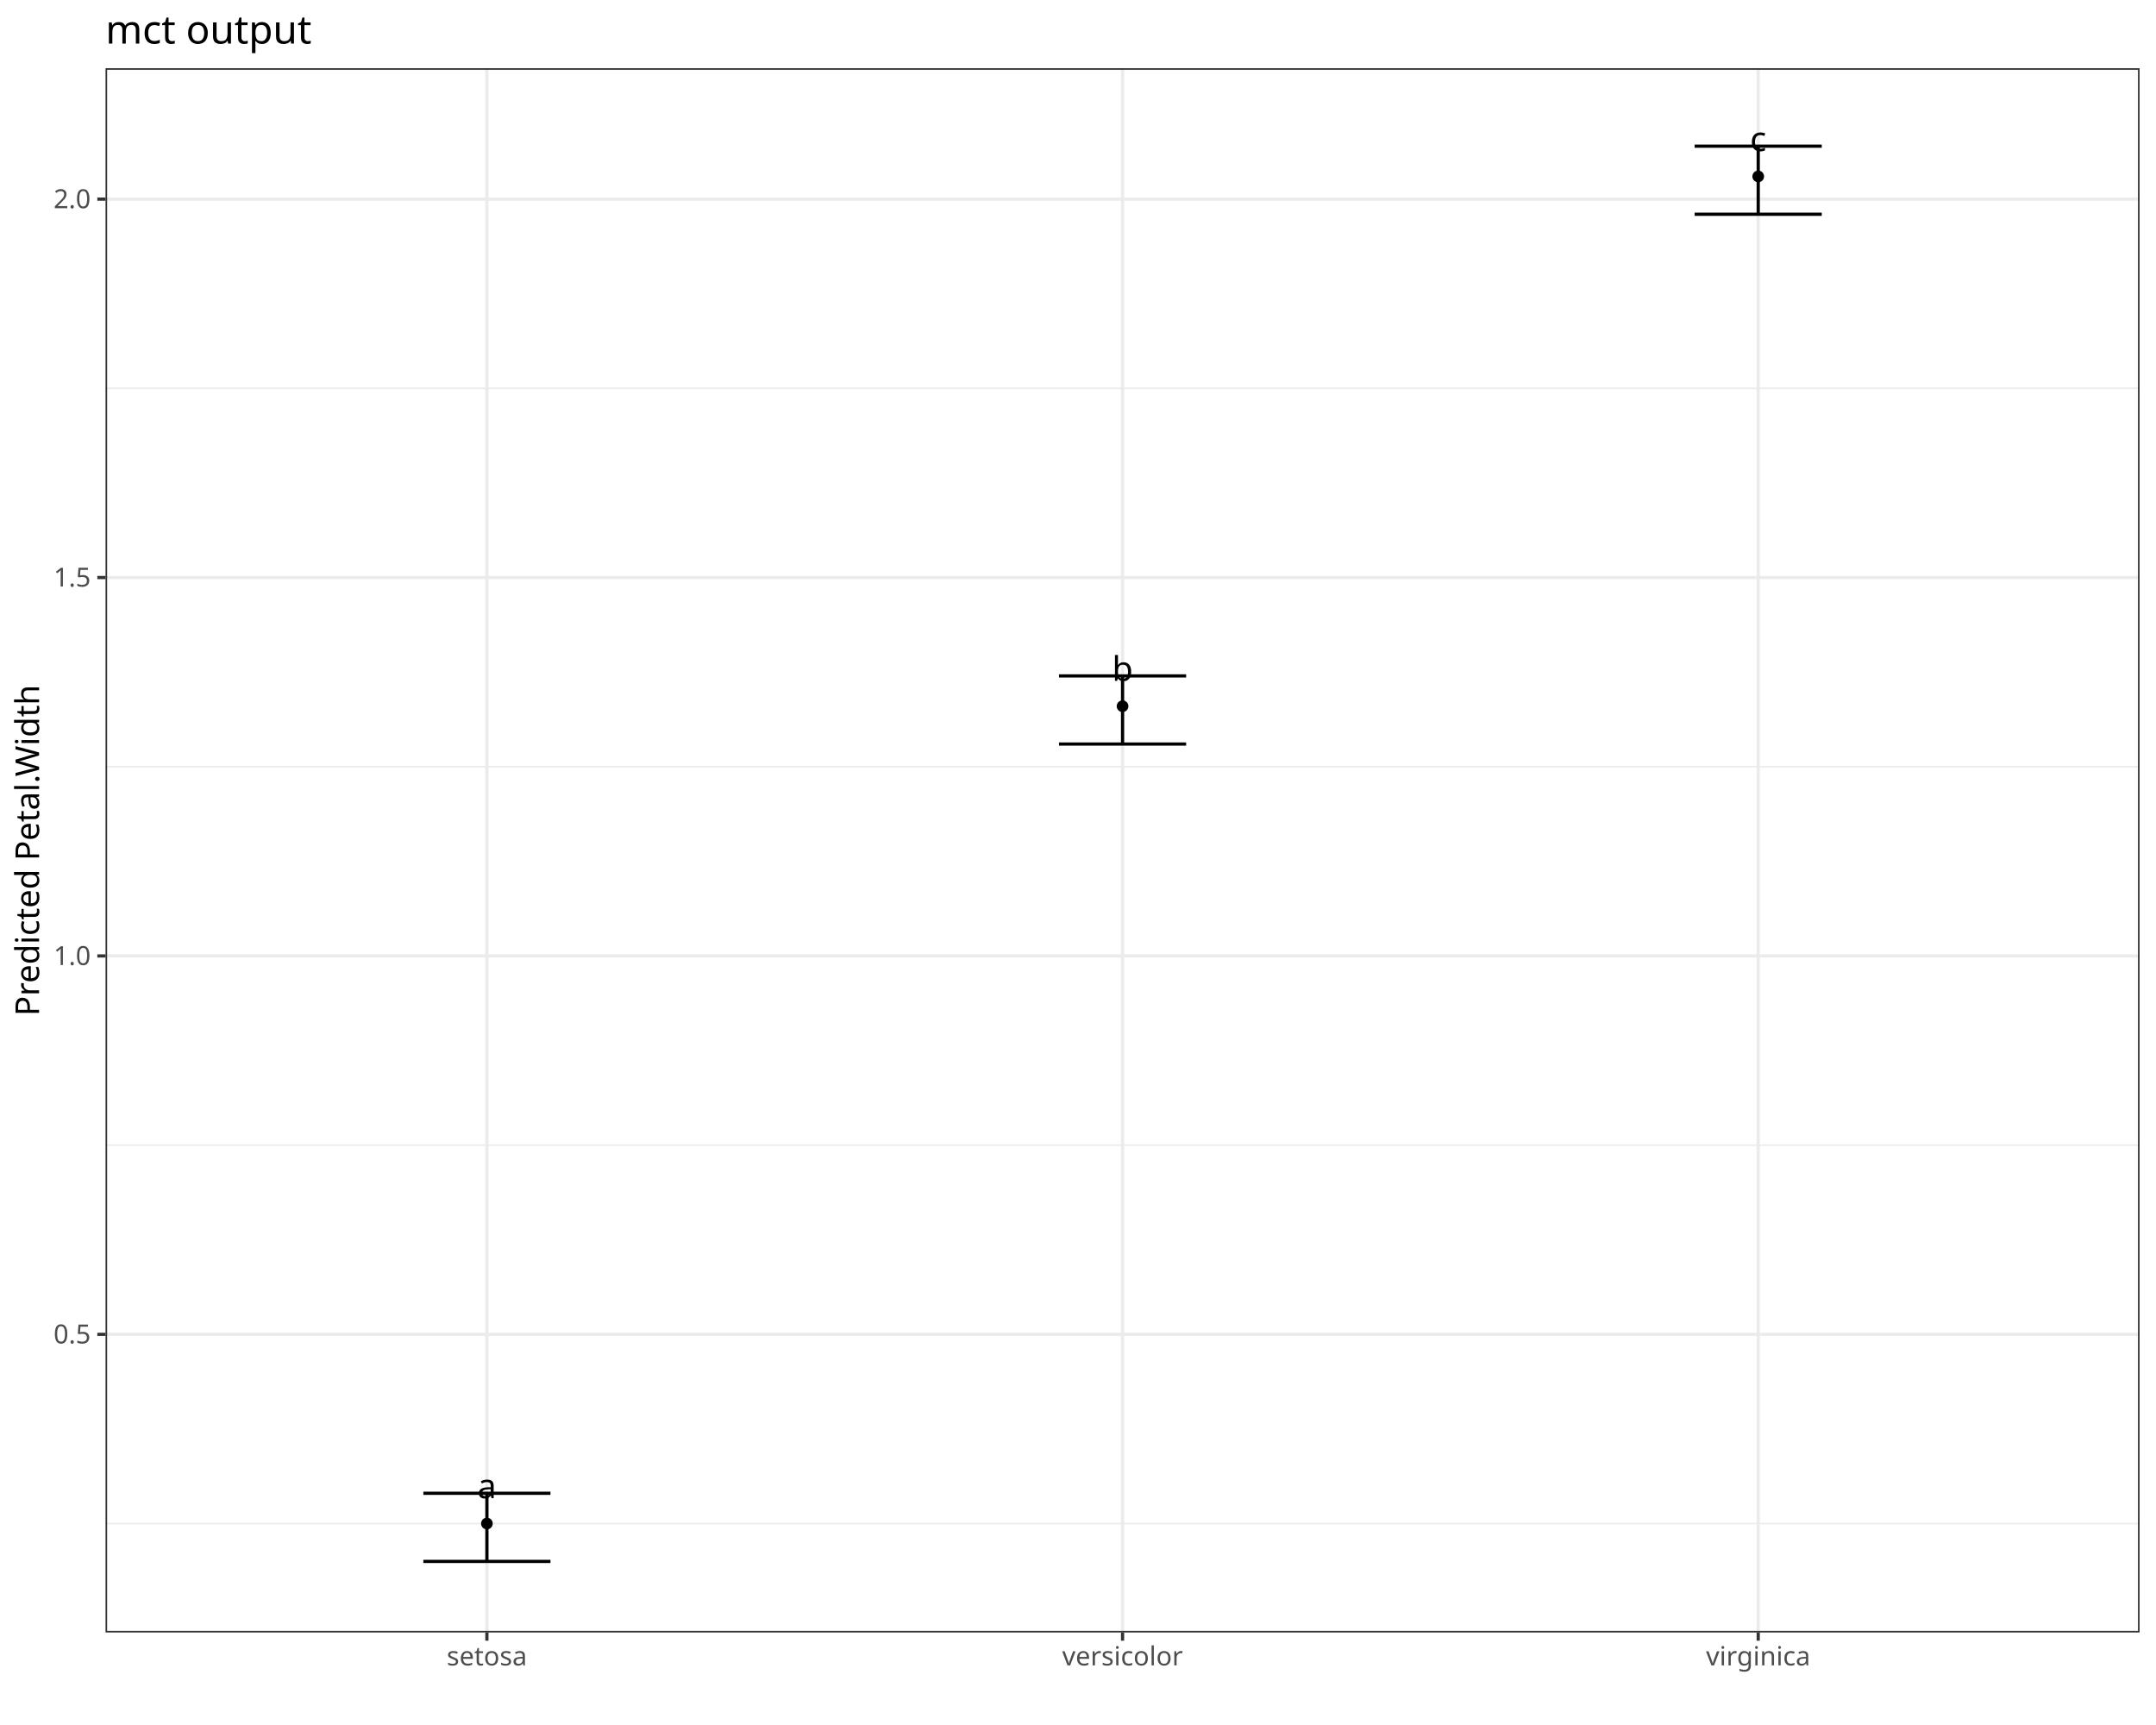
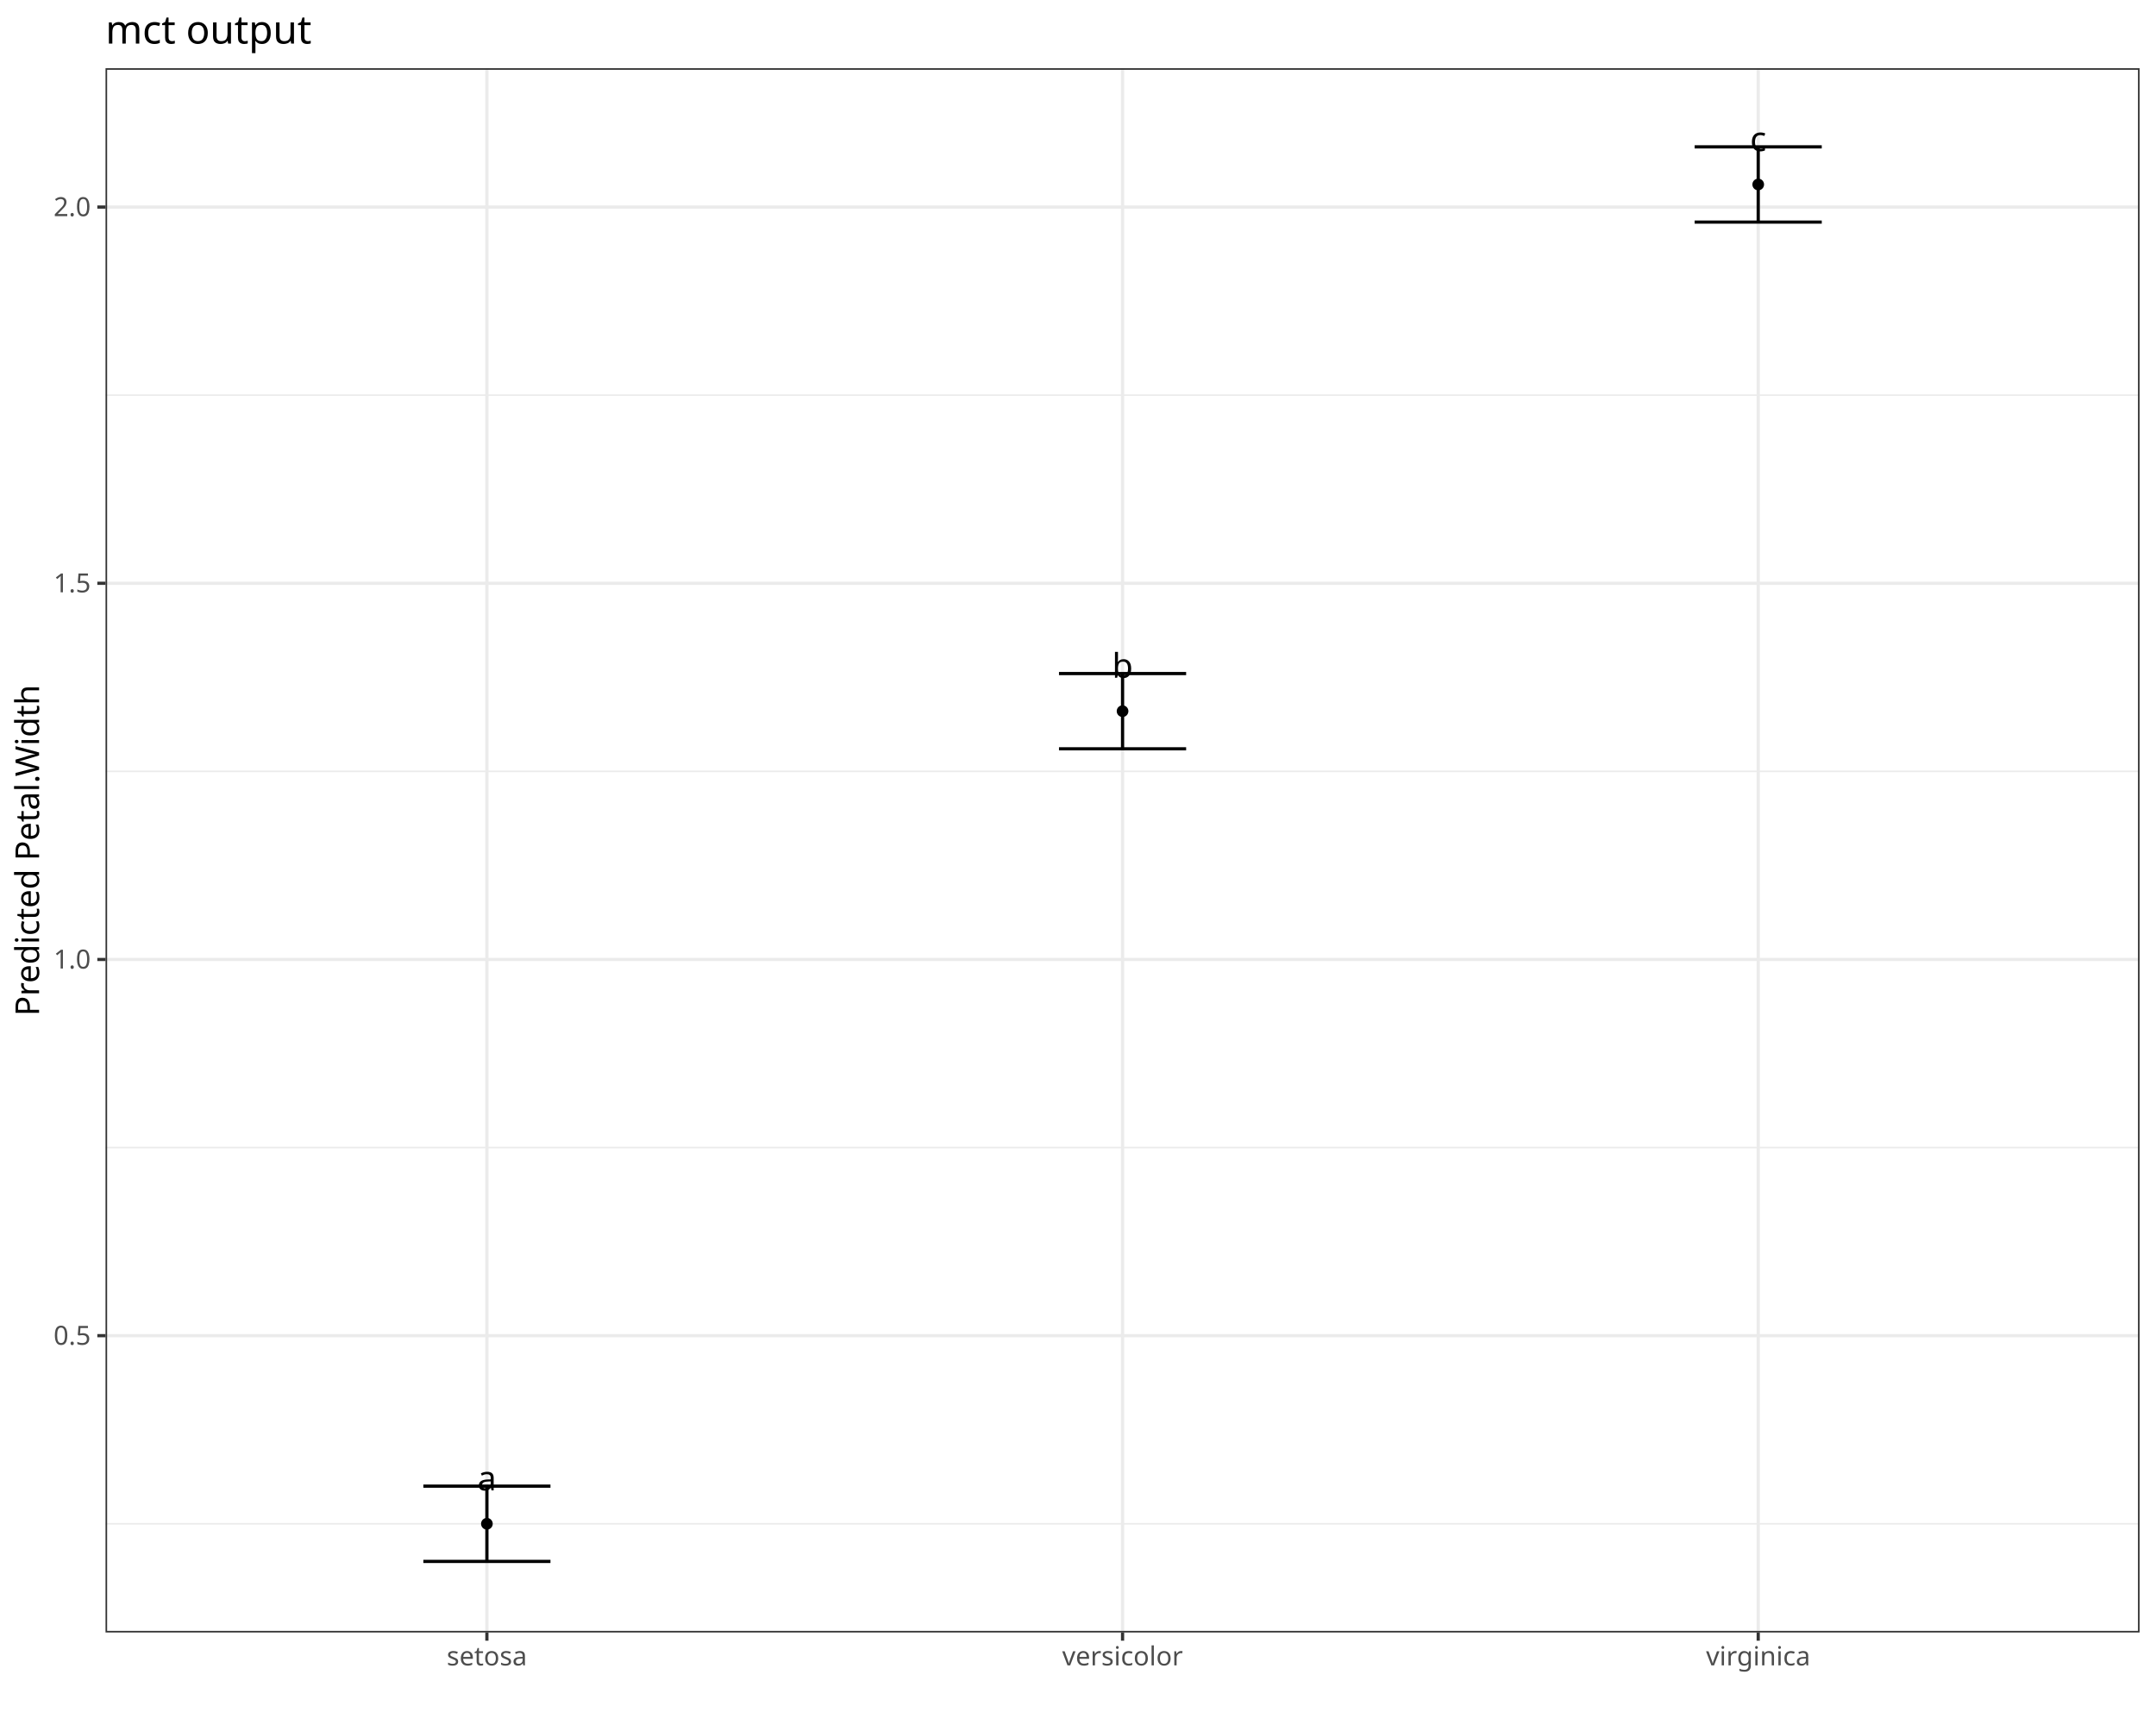
<svg xmlns="http://www.w3.org/2000/svg" class="svglite" data-engine-version="2.0" width="720.00pt" height="576.00pt" viewBox="0 0 720.00 576.00">
  <defs>
    <style type="text/css">
    .svglite line, .svglite polyline, .svglite polygon, .svglite path, .svglite rect, .svglite circle {
      fill: none;
      stroke: #000000;
      stroke-linecap: round;
      stroke-linejoin: round;
      stroke-miterlimit: 10.00;
    }
  </style>
  </defs>
  <rect width="100%" height="100%" style="stroke: none; fill: #FFFFFF;" />
  <defs>
    <clipPath id="cpMC4wMHw3MjAuMDB8MC4wMHw1NzYuMDA=">
      <rect x="0.00" y="0.00" width="720.00" height="576.00" />
    </clipPath>
  </defs>
  <g clip-path="url(#cpMC4wMHw3MjAuMDB8MC4wMHw1NzYuMDA=)">
    <rect x="0.00" y="0.00" width="720.00" height="576.00" style="stroke-width: 1.07; stroke: #FFFFFF; fill: #FFFFFF;" />
  </g>
  <defs>
    <clipPath id="cpMzUuMjR8NzE0LjUyfDIyLjc4fDU0NS4xMQ==">
      <rect x="35.24" y="22.78" width="679.28" height="522.33" />
    </clipPath>
  </defs>
  <g clip-path="url(#cpMzUuMjR8NzE0LjUyfDIyLjc4fDU0NS4xMQ==)">
    <rect x="35.24" y="22.78" width="679.28" height="522.33" style="stroke-width: 1.07; stroke: none; fill: #FFFFFF;" />
-     <polyline points="35.24,508.73 714.52,508.73 " style="stroke-width: 0.53; stroke: #EBEBEB; stroke-linecap: butt;" />
-     <polyline points="35.24,382.38 714.52,382.38 " style="stroke-width: 0.53; stroke: #EBEBEB; stroke-linecap: butt;" />
-     <polyline points="35.24,256.02 714.52,256.02 " style="stroke-width: 0.53; stroke: #EBEBEB; stroke-linecap: butt;" />
-     <polyline points="35.24,129.67 714.52,129.67 " style="stroke-width: 0.53; stroke: #EBEBEB; stroke-linecap: butt;" />
-     <polyline points="35.24,445.56 714.52,445.56 " style="stroke-width: 1.07; stroke: #EBEBEB; stroke-linecap: butt;" />
-     <polyline points="35.24,319.20 714.52,319.20 " style="stroke-width: 1.07; stroke: #EBEBEB; stroke-linecap: butt;" />
-     <polyline points="35.24,192.85 714.52,192.85 " style="stroke-width: 1.07; stroke: #EBEBEB; stroke-linecap: butt;" />
-     <polyline points="35.24,66.49 714.52,66.49 " style="stroke-width: 1.07; stroke: #EBEBEB; stroke-linecap: butt;" />
+     <polyline points="35.24,508.81 714.52,508.81 " style="stroke-width: 0.53; stroke: #EBEBEB; stroke-linecap: butt;" />
+     <polyline points="35.24,383.19 714.52,383.19 " style="stroke-width: 0.53; stroke: #EBEBEB; stroke-linecap: butt;" />
+     <polyline points="35.24,257.57 714.52,257.57 " style="stroke-width: 0.53; stroke: #EBEBEB; stroke-linecap: butt;" />
+     <polyline points="35.24,131.95 714.52,131.95 " style="stroke-width: 0.53; stroke: #EBEBEB; stroke-linecap: butt;" />
+     <polyline points="35.24,446.00 714.52,446.00 " style="stroke-width: 1.07; stroke: #EBEBEB; stroke-linecap: butt;" />
+     <polyline points="35.24,320.38 714.52,320.38 " style="stroke-width: 1.07; stroke: #EBEBEB; stroke-linecap: butt;" />
+     <polyline points="35.24,194.76 714.52,194.76 " style="stroke-width: 1.07; stroke: #EBEBEB; stroke-linecap: butt;" />
+     <polyline points="35.24,69.14 714.52,69.14 " style="stroke-width: 1.07; stroke: #EBEBEB; stroke-linecap: butt;" />
    <polyline points="162.60,545.11 162.60,22.78 " style="stroke-width: 1.07; stroke: #EBEBEB; stroke-linecap: butt;" />
    <polyline points="374.88,545.11 374.88,22.78 " style="stroke-width: 1.07; stroke: #EBEBEB; stroke-linecap: butt;" />
    <polyline points="587.16,545.11 587.16,22.78 " style="stroke-width: 1.07; stroke: #EBEBEB; stroke-linecap: butt;" />
-     <polyline points="141.38,498.63 183.83,498.63 " style="stroke-width: 1.07; stroke-linecap: butt;" />
-     <polyline points="162.60,498.63 162.60,521.37 " style="stroke-width: 1.07; stroke-linecap: butt;" />
+     <polyline points="141.38,496.25 183.83,496.25 " style="stroke-width: 1.07; stroke-linecap: butt;" />
+     <polyline points="162.60,496.25 162.60,521.37 " style="stroke-width: 1.07; stroke-linecap: butt;" />
    <polyline points="141.38,521.37 183.83,521.37 " style="stroke-width: 1.07; stroke-linecap: butt;" />
-     <polyline points="353.65,225.70 396.11,225.70 " style="stroke-width: 1.07; stroke-linecap: butt;" />
-     <polyline points="374.88,225.70 374.88,248.44 " style="stroke-width: 1.07; stroke-linecap: butt;" />
-     <polyline points="353.65,248.44 396.11,248.44 " style="stroke-width: 1.07; stroke-linecap: butt;" />
-     <polyline points="565.93,48.80 608.38,48.80 " style="stroke-width: 1.07; stroke-linecap: butt;" />
-     <polyline points="587.16,48.80 587.16,71.54 " style="stroke-width: 1.07; stroke-linecap: butt;" />
-     <polyline points="565.93,71.54 608.38,71.54 " style="stroke-width: 1.07; stroke-linecap: butt;" />
-     <text x="162.60" y="500.27" text-anchor="middle" style="font-size: 11.38px; font-family: sans;" textLength="6.33px" lengthAdjust="spacingAndGlyphs">a</text>
-     <text x="374.88" y="227.34" text-anchor="middle" style="font-size: 11.38px; font-family: sans;" textLength="6.33px" lengthAdjust="spacingAndGlyphs">b</text>
+     <polyline points="353.65,224.91 396.11,224.91 " style="stroke-width: 1.07; stroke-linecap: butt;" />
+     <polyline points="374.88,224.91 374.88,250.03 " style="stroke-width: 1.07; stroke-linecap: butt;" />
+     <polyline points="353.65,250.03 396.11,250.03 " style="stroke-width: 1.07; stroke-linecap: butt;" />
+     <polyline points="565.93,49.04 608.38,49.04 " style="stroke-width: 1.07; stroke-linecap: butt;" />
+     <polyline points="587.16,49.04 587.16,74.16 " style="stroke-width: 1.07; stroke-linecap: butt;" />
+     <polyline points="565.93,74.16 608.38,74.16 " style="stroke-width: 1.07; stroke-linecap: butt;" />
+     <text x="162.60" y="497.65" text-anchor="middle" style="font-size: 11.38px; font-family: sans;" textLength="6.33px" lengthAdjust="spacingAndGlyphs">a</text>
+     <text x="374.88" y="226.31" text-anchor="middle" style="font-size: 11.38px; font-family: sans;" textLength="6.33px" lengthAdjust="spacingAndGlyphs">b</text>
    <text x="587.16" y="50.44" text-anchor="middle" style="font-size: 11.38px; font-family: sans;" textLength="5.70px" lengthAdjust="spacingAndGlyphs">c</text>
-     <circle cx="162.60" cy="508.73" r="1.95" style="stroke-width: 0.71; stroke: none; fill: #000000;" />
-     <circle cx="374.88" cy="235.81" r="1.95" style="stroke-width: 0.71; stroke: none; fill: #000000;" />
-     <circle cx="587.16" cy="58.91" r="1.95" style="stroke-width: 0.71; stroke: none; fill: #000000;" />
+     <circle cx="162.60" cy="508.81" r="1.95" style="stroke-width: 0.71; stroke: none; fill: #000000;" />
+     <circle cx="374.88" cy="237.47" r="1.95" style="stroke-width: 0.71; stroke: none; fill: #000000;" />
+     <circle cx="587.16" cy="61.60" r="1.95" style="stroke-width: 0.71; stroke: none; fill: #000000;" />
    <rect x="35.24" y="22.78" width="679.28" height="522.33" style="stroke-width: 1.07; stroke: #333333;" />
  </g>
  <g clip-path="url(#cpMC4wMHw3MjAuMDB8MC4wMHw1NzYuMDA=)">
-     <text x="30.31" y="448.58" text-anchor="end" style="font-size: 8.80px; fill: #4D4D4D; font-family: sans;" textLength="12.23px" lengthAdjust="spacingAndGlyphs">0.5</text>
-     <text x="30.31" y="322.23" text-anchor="end" style="font-size: 8.80px; fill: #4D4D4D; font-family: sans;" textLength="12.23px" lengthAdjust="spacingAndGlyphs">1.0</text>
-     <text x="30.31" y="195.87" text-anchor="end" style="font-size: 8.80px; fill: #4D4D4D; font-family: sans;" textLength="12.23px" lengthAdjust="spacingAndGlyphs">1.5</text>
-     <text x="30.31" y="69.52" text-anchor="end" style="font-size: 8.80px; fill: #4D4D4D; font-family: sans;" textLength="12.23px" lengthAdjust="spacingAndGlyphs">2.0</text>
-     <polyline points="32.50,445.56 35.24,445.56 " style="stroke-width: 1.07; stroke: #333333; stroke-linecap: butt;" />
-     <polyline points="32.50,319.20 35.24,319.20 " style="stroke-width: 1.07; stroke: #333333; stroke-linecap: butt;" />
-     <polyline points="32.50,192.85 35.24,192.85 " style="stroke-width: 1.07; stroke: #333333; stroke-linecap: butt;" />
-     <polyline points="32.50,66.49 35.24,66.49 " style="stroke-width: 1.07; stroke: #333333; stroke-linecap: butt;" />
+     <text x="30.31" y="449.03" text-anchor="end" style="font-size: 8.80px; fill: #4D4D4D; font-family: sans;" textLength="12.23px" lengthAdjust="spacingAndGlyphs">0.5</text>
+     <text x="30.31" y="323.41" text-anchor="end" style="font-size: 8.80px; fill: #4D4D4D; font-family: sans;" textLength="12.23px" lengthAdjust="spacingAndGlyphs">1.0</text>
+     <text x="30.31" y="197.79" text-anchor="end" style="font-size: 8.80px; fill: #4D4D4D; font-family: sans;" textLength="12.23px" lengthAdjust="spacingAndGlyphs">1.5</text>
+     <text x="30.31" y="72.17" text-anchor="end" style="font-size: 8.80px; fill: #4D4D4D; font-family: sans;" textLength="12.23px" lengthAdjust="spacingAndGlyphs">2.0</text>
+     <polyline points="32.50,446.00 35.24,446.00 " style="stroke-width: 1.07; stroke: #333333; stroke-linecap: butt;" />
+     <polyline points="32.50,320.38 35.24,320.38 " style="stroke-width: 1.07; stroke: #333333; stroke-linecap: butt;" />
+     <polyline points="32.50,194.76 35.24,194.76 " style="stroke-width: 1.07; stroke: #333333; stroke-linecap: butt;" />
+     <polyline points="32.50,69.14 35.24,69.14 " style="stroke-width: 1.07; stroke: #333333; stroke-linecap: butt;" />
    <polyline points="162.60,547.85 162.60,545.11 " style="stroke-width: 1.07; stroke: #333333; stroke-linecap: butt;" />
    <polyline points="374.88,547.85 374.88,545.11 " style="stroke-width: 1.07; stroke: #333333; stroke-linecap: butt;" />
    <polyline points="587.16,547.85 587.16,545.11 " style="stroke-width: 1.07; stroke: #333333; stroke-linecap: butt;" />
    <text x="162.60" y="556.10" text-anchor="middle" style="font-size: 8.80px; fill: #4D4D4D; font-family: sans;" textLength="25.94px" lengthAdjust="spacingAndGlyphs">setosa</text>
    <text x="374.88" y="556.10" text-anchor="middle" style="font-size: 8.80px; fill: #4D4D4D; font-family: sans;" textLength="37.66px" lengthAdjust="spacingAndGlyphs">versicolor</text>
    <text x="587.16" y="556.10" text-anchor="middle" style="font-size: 8.80px; fill: #4D4D4D; font-family: sans;" textLength="32.28px" lengthAdjust="spacingAndGlyphs">virginica</text>
    <text transform="translate(13.05,283.95) rotate(-90)" text-anchor="middle" style="font-size: 11.00px; font-family: sans;" textLength="105.78px" lengthAdjust="spacingAndGlyphs">Predicted Petal.Width</text>
    <text x="35.24" y="14.56" style="font-size: 13.20px; font-family: sans;" textLength="61.64px" lengthAdjust="spacingAndGlyphs">mct output</text>
  </g>
</svg>
